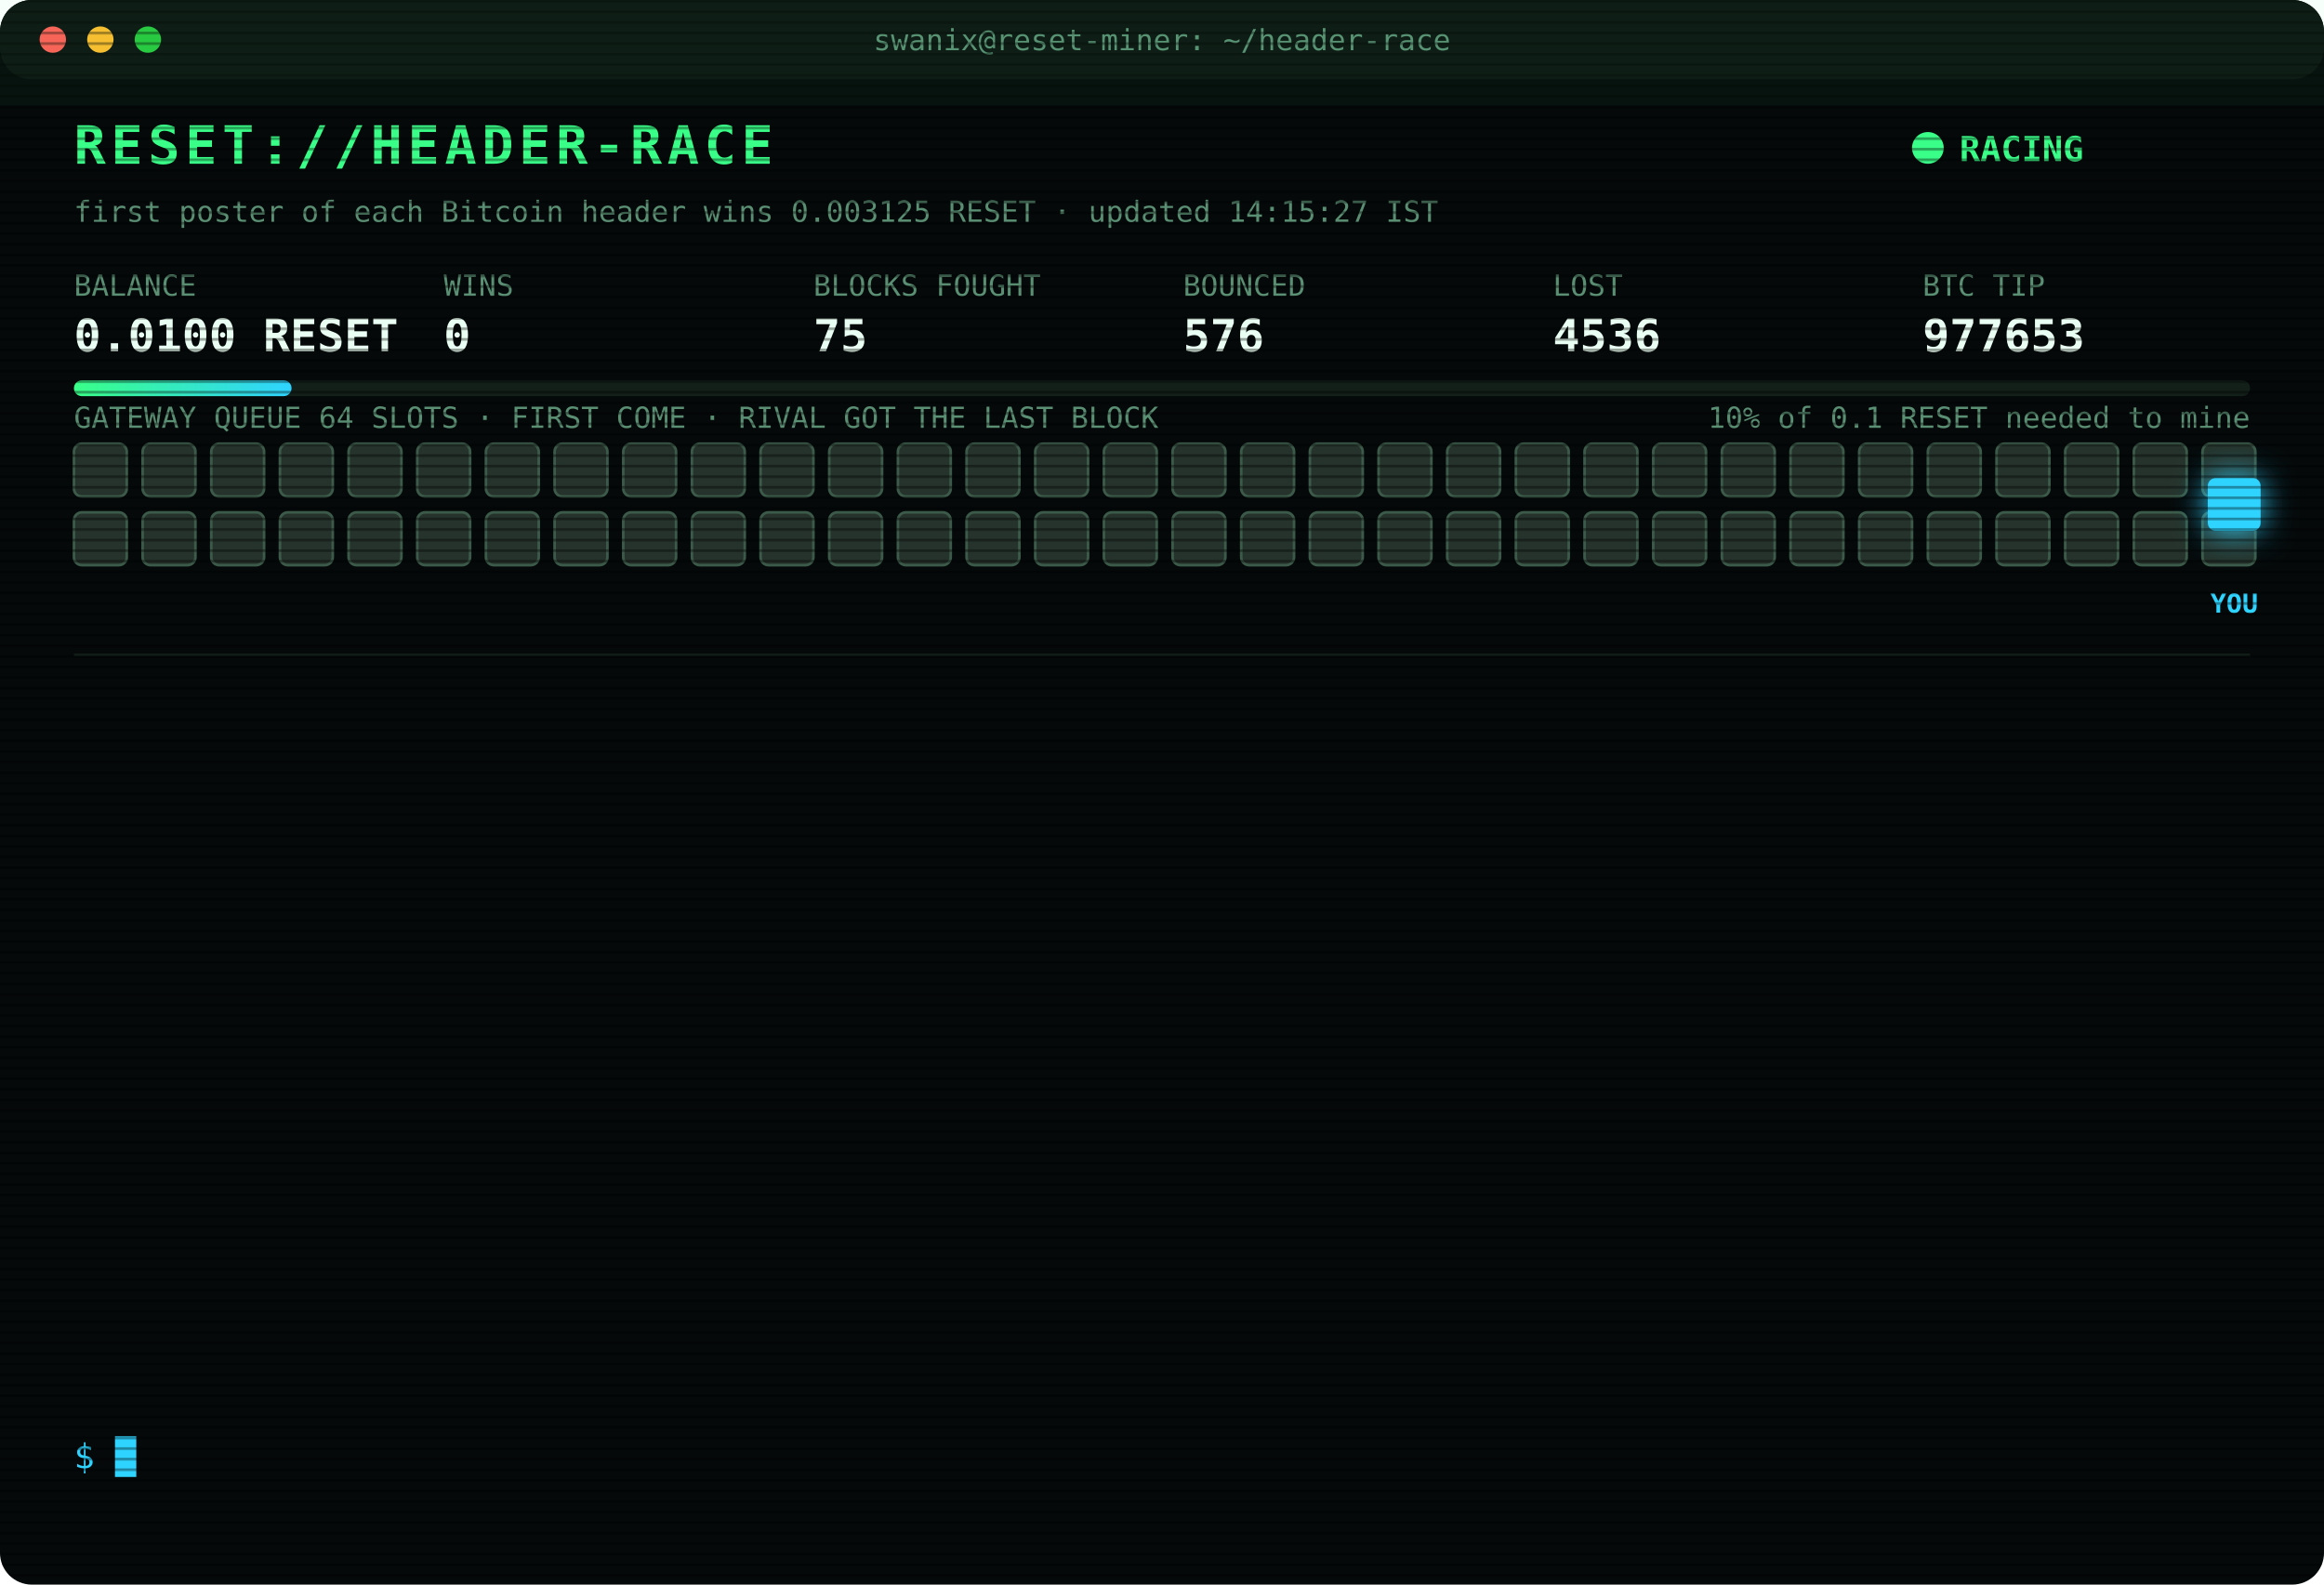
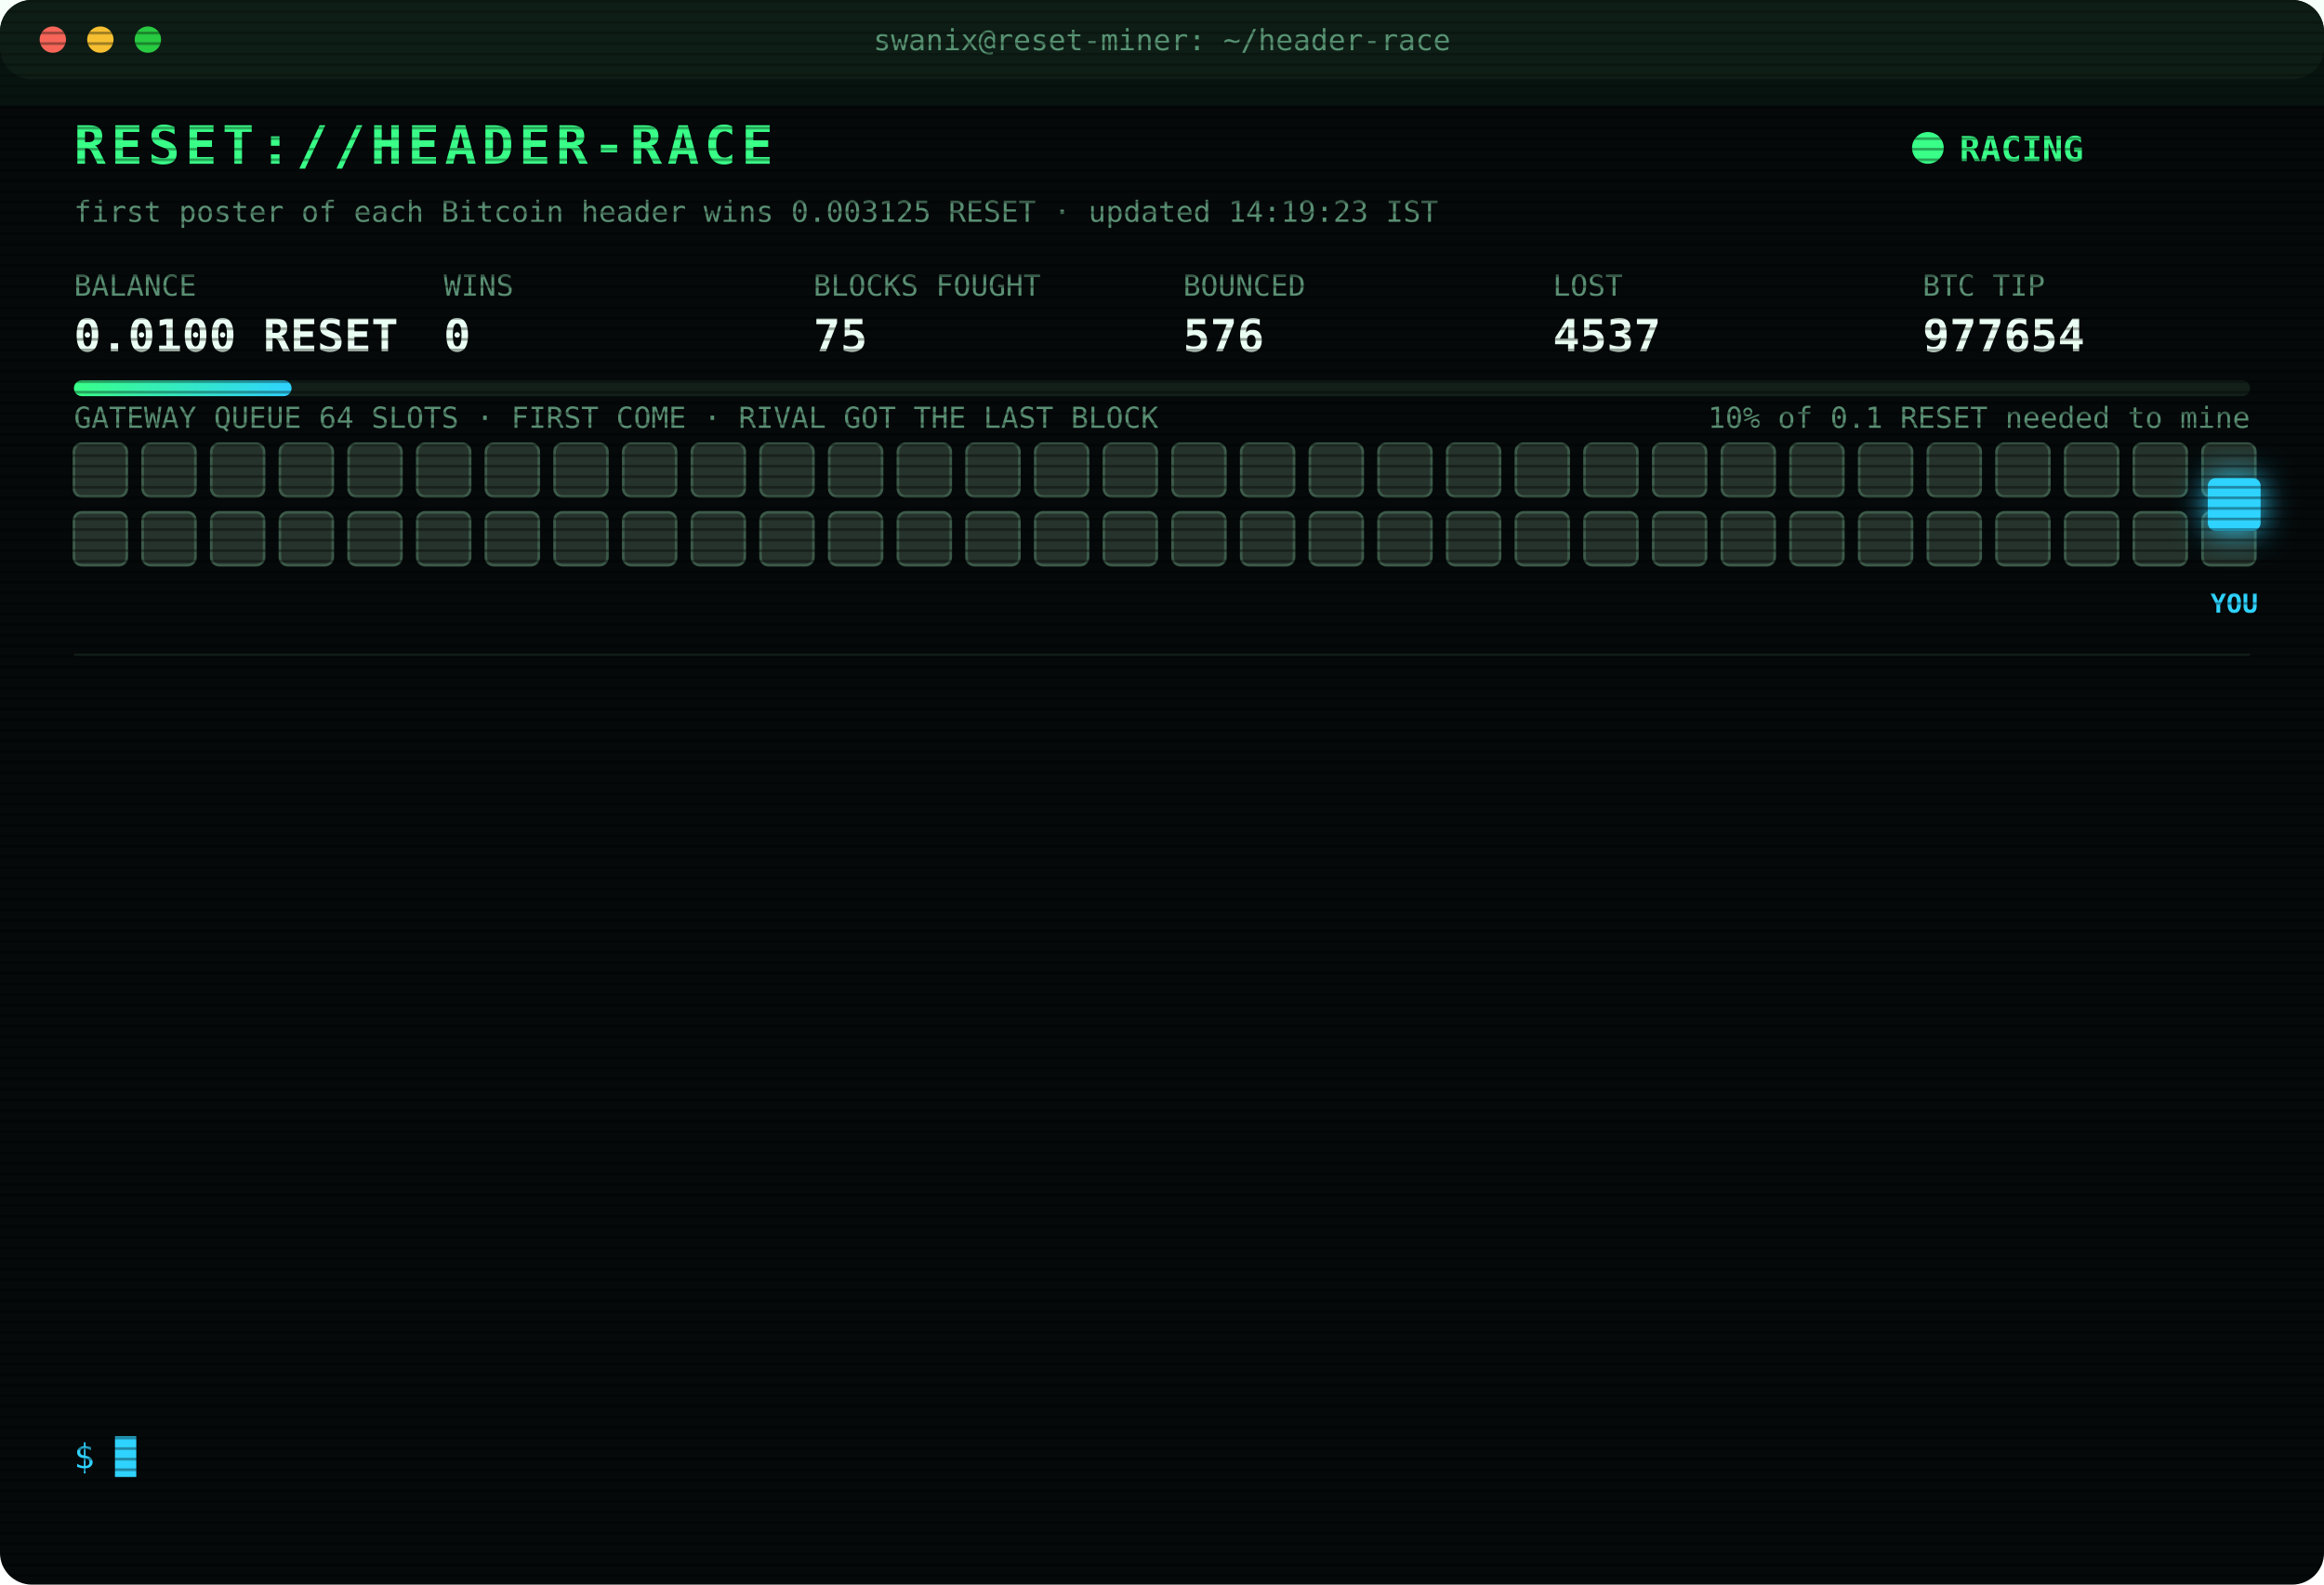
<svg xmlns="http://www.w3.org/2000/svg" width="880" height="600" viewBox="0 0 880 600" font-family="ui-monospace,SFMono-Regular,Menlo,Consolas,monospace">
  <style>
text{font-size:13px;fill:#7CFFB2}
.title{font-size:20px;font-weight:700;fill:#39FF88;letter-spacing:2px;animation:glitch 3s infinite steps(1)}
.sub{fill:#2fd3ff}.k{fill:#5a8f73;font-size:11px}.v{font-size:17px;font-weight:700;fill:#eafff3}
.ts{fill:#3f6b56}.boot{fill:#2fd3ff}.dim{fill:#5a8f73}.bad{fill:#ff4d6d}.warn{fill:#ffd23f}.mag{fill:#ff5cf0}.win{fill:#39FF88;font-weight:700}
.tag{font-size:10px;fill:#2fd3ff;font-weight:700}
.rival{fill:#26332c;stroke:#3c5a49;animation:jam 1.2s infinite alternate}
.idle{fill:#141c18;stroke:#22302a;animation:breathe 4s infinite}
.me{fill:#2fd3ff;filter:drop-shadow(0 0 6px #2fd3ff)}
.hover{animation:nudge 1.1s infinite ease-in-out}.bounce{animation:kick 1.4s infinite}
.ln{opacity:0;animation:in .4s forwards}
.cur{animation:blink 1s infinite steps(1)}
.scan{animation:scan 6s infinite linear}
.led{animation:blink 1.4s infinite}
@keyframes in{from{opacity:0;transform:translateX(-6px)}to{opacity:1;transform:none}}
@keyframes blink{50%{opacity:0}}
@keyframes jam{to{fill:#33463b}}
@keyframes breathe{50%{opacity:.4}}
@keyframes nudge{50%{transform:translateX(-10px)}}
@keyframes kick{0%,100%{transform:none}30%{transform:translateX(-14px)}55%{transform:translateX(10px) translateY(-6px)}}
@keyframes glitch{0%,92%{transform:none}93%{transform:translateX(2px);fill:#ff4d6d}95%{transform:translateX(-2px);fill:#2fd3ff}97%{transform:none}}
@keyframes scan{from{transform:translateY(-40px)}to{transform:translateY(600px)}}
</style>
  <defs>
    <pattern id="sl" width="4" height="4" patternUnits="userSpaceOnUse">
      <rect width="4" height="1" fill="#000" opacity=".35" />
    </pattern>
    <linearGradient id="bar">
      <stop offset="0" stop-color="#39FF88" />
      <stop offset="1" stop-color="#2fd3ff" />
    </linearGradient>
  </defs>
  <rect width="880" height="600" rx="12" fill="#05090a" />
  <rect width="880" height="30" rx="12" fill="#0d1512" />
  <circle cx="20" cy="15" r="5" fill="#ff5f57" />
  <circle cx="38" cy="15" r="5" fill="#febc2e" />
  <circle cx="56" cy="15" r="5" fill="#28c840" />
  <text x="440" y="19" text-anchor="middle" class="k">swanix@reset-miner: ~/header-race</text>
  <text x="28" y="62" class="title">RESET://HEADER-RACE</text>
  <circle class="led" cx="730" cy="56" r="6" fill="#39FF88" />
  <text x="742" y="61" class="win">RACING</text>
-   <text x="28" y="84" class="k">first poster of each Bitcoin header wins 0.003125 RESET · updated 14:15:27 IST</text>
+   <text x="28" y="84" class="k">first poster of each Bitcoin header wins 0.003125 RESET · updated 14:19:23 IST</text>
  <text x="28" y="112" class="k">BALANCE</text>
  <text x="28" y="133" class="v">0.0100 RESET</text>
  <text x="168" y="112" class="k">WINS</text>
  <text x="168" y="133" class="v">0</text>
  <text x="308" y="112" class="k">BLOCKS FOUGHT</text>
  <text x="308" y="133" class="v">75</text>
  <text x="448" y="112" class="k">BOUNCED</text>
  <text x="448" y="133" class="v">576</text>
  <text x="588" y="112" class="k">LOST</text>
-   <text x="588" y="133" class="v">4536</text>
+   <text x="588" y="133" class="v">4537</text>
  <text x="728" y="112" class="k">BTC TIP</text>
-   <text x="728" y="133" class="v">977653</text>
+   <text x="728" y="133" class="v">977654</text>
  <rect x="28" y="144" width="824" height="6" rx="3" fill="#13201a" />
  <rect x="28" y="144" width="82.4" height="6" rx="3" fill="url(#bar)" />
  <text x="852" y="162" text-anchor="end" class="k">10% of 0.1 RESET needed to mine</text>
  <text x="28" y="162" class="k">GATEWAY QUEUE 64 SLOTS · FIRST COME · RIVAL GOT THE LAST BLOCK</text>
  <rect class="rival" x="28" y="168" width="20" height="20" rx="3" style="animation-delay:0.00s" />
  <rect class="rival" x="54" y="168" width="20" height="20" rx="3" style="animation-delay:0.05s" />
  <rect class="rival" x="80" y="168" width="20" height="20" rx="3" style="animation-delay:0.10s" />
  <rect class="rival" x="106" y="168" width="20" height="20" rx="3" style="animation-delay:0.15s" />
  <rect class="rival" x="132" y="168" width="20" height="20" rx="3" style="animation-delay:0.20s" />
  <rect class="rival" x="158" y="168" width="20" height="20" rx="3" style="animation-delay:0.25s" />
  <rect class="rival" x="184" y="168" width="20" height="20" rx="3" style="animation-delay:0.30s" />
  <rect class="rival" x="210" y="168" width="20" height="20" rx="3" style="animation-delay:0.35s" />
  <rect class="rival" x="236" y="168" width="20" height="20" rx="3" style="animation-delay:0.40s" />
  <rect class="rival" x="262" y="168" width="20" height="20" rx="3" style="animation-delay:0.45s" />
  <rect class="rival" x="288" y="168" width="20" height="20" rx="3" style="animation-delay:0.50s" />
  <rect class="rival" x="314" y="168" width="20" height="20" rx="3" style="animation-delay:0.55s" />
  <rect class="rival" x="340" y="168" width="20" height="20" rx="3" style="animation-delay:0.60s" />
  <rect class="rival" x="366" y="168" width="20" height="20" rx="3" style="animation-delay:0.65s" />
  <rect class="rival" x="392" y="168" width="20" height="20" rx="3" style="animation-delay:0.70s" />
  <rect class="rival" x="418" y="168" width="20" height="20" rx="3" style="animation-delay:0.75s" />
  <rect class="rival" x="444" y="168" width="20" height="20" rx="3" style="animation-delay:0.80s" />
  <rect class="rival" x="470" y="168" width="20" height="20" rx="3" style="animation-delay:0.85s" />
  <rect class="rival" x="496" y="168" width="20" height="20" rx="3" style="animation-delay:0.90s" />
  <rect class="rival" x="522" y="168" width="20" height="20" rx="3" style="animation-delay:0.95s" />
  <rect class="rival" x="548" y="168" width="20" height="20" rx="3" style="animation-delay:1.00s" />
  <rect class="rival" x="574" y="168" width="20" height="20" rx="3" style="animation-delay:1.05s" />
  <rect class="rival" x="600" y="168" width="20" height="20" rx="3" style="animation-delay:1.10s" />
  <rect class="rival" x="626" y="168" width="20" height="20" rx="3" style="animation-delay:1.15s" />
  <rect class="rival" x="652" y="168" width="20" height="20" rx="3" style="animation-delay:1.20s" />
  <rect class="rival" x="678" y="168" width="20" height="20" rx="3" style="animation-delay:1.25s" />
  <rect class="rival" x="704" y="168" width="20" height="20" rx="3" style="animation-delay:1.30s" />
  <rect class="rival" x="730" y="168" width="20" height="20" rx="3" style="animation-delay:1.35s" />
  <rect class="rival" x="756" y="168" width="20" height="20" rx="3" style="animation-delay:1.40s" />
  <rect class="rival" x="782" y="168" width="20" height="20" rx="3" style="animation-delay:1.45s" />
  <rect class="rival" x="808" y="168" width="20" height="20" rx="3" style="animation-delay:1.50s" />
  <rect class="rival" x="834" y="168" width="20" height="20" rx="3" style="animation-delay:1.55s" />
  <rect class="rival" x="28" y="194" width="20" height="20" rx="3" style="animation-delay:1.60s" />
  <rect class="rival" x="54" y="194" width="20" height="20" rx="3" style="animation-delay:1.65s" />
  <rect class="rival" x="80" y="194" width="20" height="20" rx="3" style="animation-delay:1.70s" />
  <rect class="rival" x="106" y="194" width="20" height="20" rx="3" style="animation-delay:1.75s" />
  <rect class="rival" x="132" y="194" width="20" height="20" rx="3" style="animation-delay:1.80s" />
  <rect class="rival" x="158" y="194" width="20" height="20" rx="3" style="animation-delay:1.85s" />
  <rect class="rival" x="184" y="194" width="20" height="20" rx="3" style="animation-delay:1.90s" />
  <rect class="rival" x="210" y="194" width="20" height="20" rx="3" style="animation-delay:1.95s" />
  <rect class="rival" x="236" y="194" width="20" height="20" rx="3" style="animation-delay:2.00s" />
  <rect class="rival" x="262" y="194" width="20" height="20" rx="3" style="animation-delay:2.05s" />
  <rect class="rival" x="288" y="194" width="20" height="20" rx="3" style="animation-delay:2.10s" />
  <rect class="rival" x="314" y="194" width="20" height="20" rx="3" style="animation-delay:2.15s" />
  <rect class="rival" x="340" y="194" width="20" height="20" rx="3" style="animation-delay:2.20s" />
  <rect class="rival" x="366" y="194" width="20" height="20" rx="3" style="animation-delay:2.25s" />
  <rect class="rival" x="392" y="194" width="20" height="20" rx="3" style="animation-delay:2.30s" />
  <rect class="rival" x="418" y="194" width="20" height="20" rx="3" style="animation-delay:2.35s" />
  <rect class="rival" x="444" y="194" width="20" height="20" rx="3" style="animation-delay:2.40s" />
  <rect class="rival" x="470" y="194" width="20" height="20" rx="3" style="animation-delay:2.45s" />
  <rect class="rival" x="496" y="194" width="20" height="20" rx="3" style="animation-delay:2.50s" />
  <rect class="rival" x="522" y="194" width="20" height="20" rx="3" style="animation-delay:2.55s" />
  <rect class="rival" x="548" y="194" width="20" height="20" rx="3" style="animation-delay:2.60s" />
  <rect class="rival" x="574" y="194" width="20" height="20" rx="3" style="animation-delay:2.65s" />
  <rect class="rival" x="600" y="194" width="20" height="20" rx="3" style="animation-delay:2.70s" />
  <rect class="rival" x="626" y="194" width="20" height="20" rx="3" style="animation-delay:2.75s" />
  <rect class="rival" x="652" y="194" width="20" height="20" rx="3" style="animation-delay:2.80s" />
  <rect class="rival" x="678" y="194" width="20" height="20" rx="3" style="animation-delay:2.85s" />
  <rect class="rival" x="704" y="194" width="20" height="20" rx="3" style="animation-delay:2.90s" />
  <rect class="rival" x="730" y="194" width="20" height="20" rx="3" style="animation-delay:2.95s" />
  <rect class="rival" x="756" y="194" width="20" height="20" rx="3" style="animation-delay:3.00s" />
  <rect class="rival" x="782" y="194" width="20" height="20" rx="3" style="animation-delay:3.05s" />
  <rect class="rival" x="808" y="194" width="20" height="20" rx="3" style="animation-delay:3.10s" />
  <rect class="rival" x="834" y="194" width="20" height="20" rx="3" style="animation-delay:3.15s" />
  <g class="hover">
    <rect class="me" x="836" y="181" width="20" height="20" rx="3" />
    <text class="tag" x="846" y="232" text-anchor="middle">YOU</text>
  </g>
  <line x1="28" x2="852" y1="248" y2="248" stroke="#13201a" />
  <g class="ln" style="animation-delay:0.40s">
-     <text x="28" y="270" class="ts">12:25:41</text>
-     <text x="104" y="270" class="dim">[STINT END] calls 786 · wins 0</text>
+     <text x="28" y="270" class="ts">12:30:40</text>
+     <text x="104" y="270" class="boot">[BOOT] racer v3 online · 3 feeds · stint 340m</text>
  </g>
  <g class="ln" style="animation-delay:0.65s">
-     <text x="28" y="292" class="ts">12:30:40</text>
-     <text x="104" y="292" class="boot">[BOOT] racer v3 online · 3 feeds · stint 340m</text>
+     <text x="28" y="292" class="ts">12:33:14</text>
+     <text x="104" y="292" class="bad">[LOST] #977642 taken by a rival miner</text>
  </g>
  <g class="ln" style="animation-delay:0.90s">
-     <text x="28" y="314" class="ts">12:33:14</text>
-     <text x="104" y="314" class="bad">[LOST] #977642 taken by a rival miner</text>
+     <text x="28" y="314" class="ts">12:46:09</text>
+     <text x="104" y="314" class="bad">[LOST] #977643 taken by a rival miner</text>
  </g>
  <g class="ln" style="animation-delay:1.15s">
-     <text x="28" y="336" class="ts">12:46:09</text>
-     <text x="104" y="336" class="bad">[LOST] #977643 taken by a rival miner</text>
+     <text x="28" y="336" class="ts">13:02:11</text>
+     <text x="104" y="336" class="bad">[LOST] #977645 taken by a rival miner</text>
  </g>
  <g class="ln" style="animation-delay:1.40s">
-     <text x="28" y="358" class="ts">13:02:11</text>
-     <text x="104" y="358" class="bad">[LOST] #977645 taken by a rival miner</text>
+     <text x="28" y="358" class="ts">13:03:21</text>
+     <text x="104" y="358" class="bad">[LOST] #977646 taken by a rival miner</text>
  </g>
  <g class="ln" style="animation-delay:1.65s">
-     <text x="28" y="380" class="ts">13:03:21</text>
-     <text x="104" y="380" class="bad">[LOST] #977646 taken by a rival miner</text>
+     <text x="28" y="380" class="ts">13:05:11</text>
+     <text x="104" y="380" class="bad">[LOST] #977647 taken by a rival miner</text>
  </g>
  <g class="ln" style="animation-delay:1.90s">
-     <text x="28" y="402" class="ts">13:05:11</text>
-     <text x="104" y="402" class="bad">[LOST] #977647 taken by a rival miner</text>
+     <text x="28" y="402" class="ts">13:13:03</text>
+     <text x="104" y="402" class="bad">[LOST] #977648 taken by a rival miner</text>
  </g>
  <g class="ln" style="animation-delay:2.15s">
-     <text x="28" y="424" class="ts">13:13:03</text>
-     <text x="104" y="424" class="bad">[LOST] #977648 taken by a rival miner</text>
+     <text x="28" y="424" class="ts">13:16:34</text>
+     <text x="104" y="424" class="bad">[LOST] #977649 taken by a rival miner</text>
  </g>
  <g class="ln" style="animation-delay:2.40s">
-     <text x="28" y="446" class="ts">13:16:34</text>
-     <text x="104" y="446" class="bad">[LOST] #977649 taken by a rival miner</text>
+     <text x="28" y="446" class="ts">13:20:51</text>
+     <text x="104" y="446" class="bad">[LOST] #977650 taken by a rival miner</text>
  </g>
  <g class="ln" style="animation-delay:2.65s">
-     <text x="28" y="468" class="ts">13:20:51</text>
-     <text x="104" y="468" class="bad">[LOST] #977650 taken by a rival miner</text>
+     <text x="28" y="468" class="ts">13:59:30</text>
+     <text x="104" y="468" class="bad">[LOST] #977651 taken by a rival miner</text>
  </g>
  <g class="ln" style="animation-delay:2.90s">
-     <text x="28" y="490" class="ts">13:59:30</text>
-     <text x="104" y="490" class="bad">[LOST] #977651 taken by a rival miner</text>
+     <text x="28" y="490" class="ts">14:05:34</text>
+     <text x="104" y="490" class="bad">[LOST] #977652 taken by a rival miner</text>
  </g>
  <g class="ln" style="animation-delay:3.15s">
-     <text x="28" y="512" class="ts">14:05:34</text>
-     <text x="104" y="512" class="bad">[LOST] #977652 taken by a rival miner</text>
+     <text x="28" y="512" class="ts">14:07:06</text>
+     <text x="104" y="512" class="bad">[LOST] #977653 taken by a rival miner</text>
  </g>
  <g class="ln" style="animation-delay:3.40s">
-     <text x="28" y="534" class="ts">14:07:06</text>
-     <text x="104" y="534" class="bad">[LOST] #977653 taken by a rival miner</text>
+     <text x="28" y="534" class="ts">14:19:23</text>
+     <text x="104" y="534" class="bad">[LOST] #977654 taken by a rival miner</text>
  </g>
  <text x="28" y="556" class="sub">$ <tspan class="cur">█</tspan>
  </text>
  <rect width="880" height="600" rx="12" fill="url(#sl)" pointer-events="none" />
  <rect class="scan" width="880" height="40" fill="#39FF88" opacity=".04" />
</svg>
